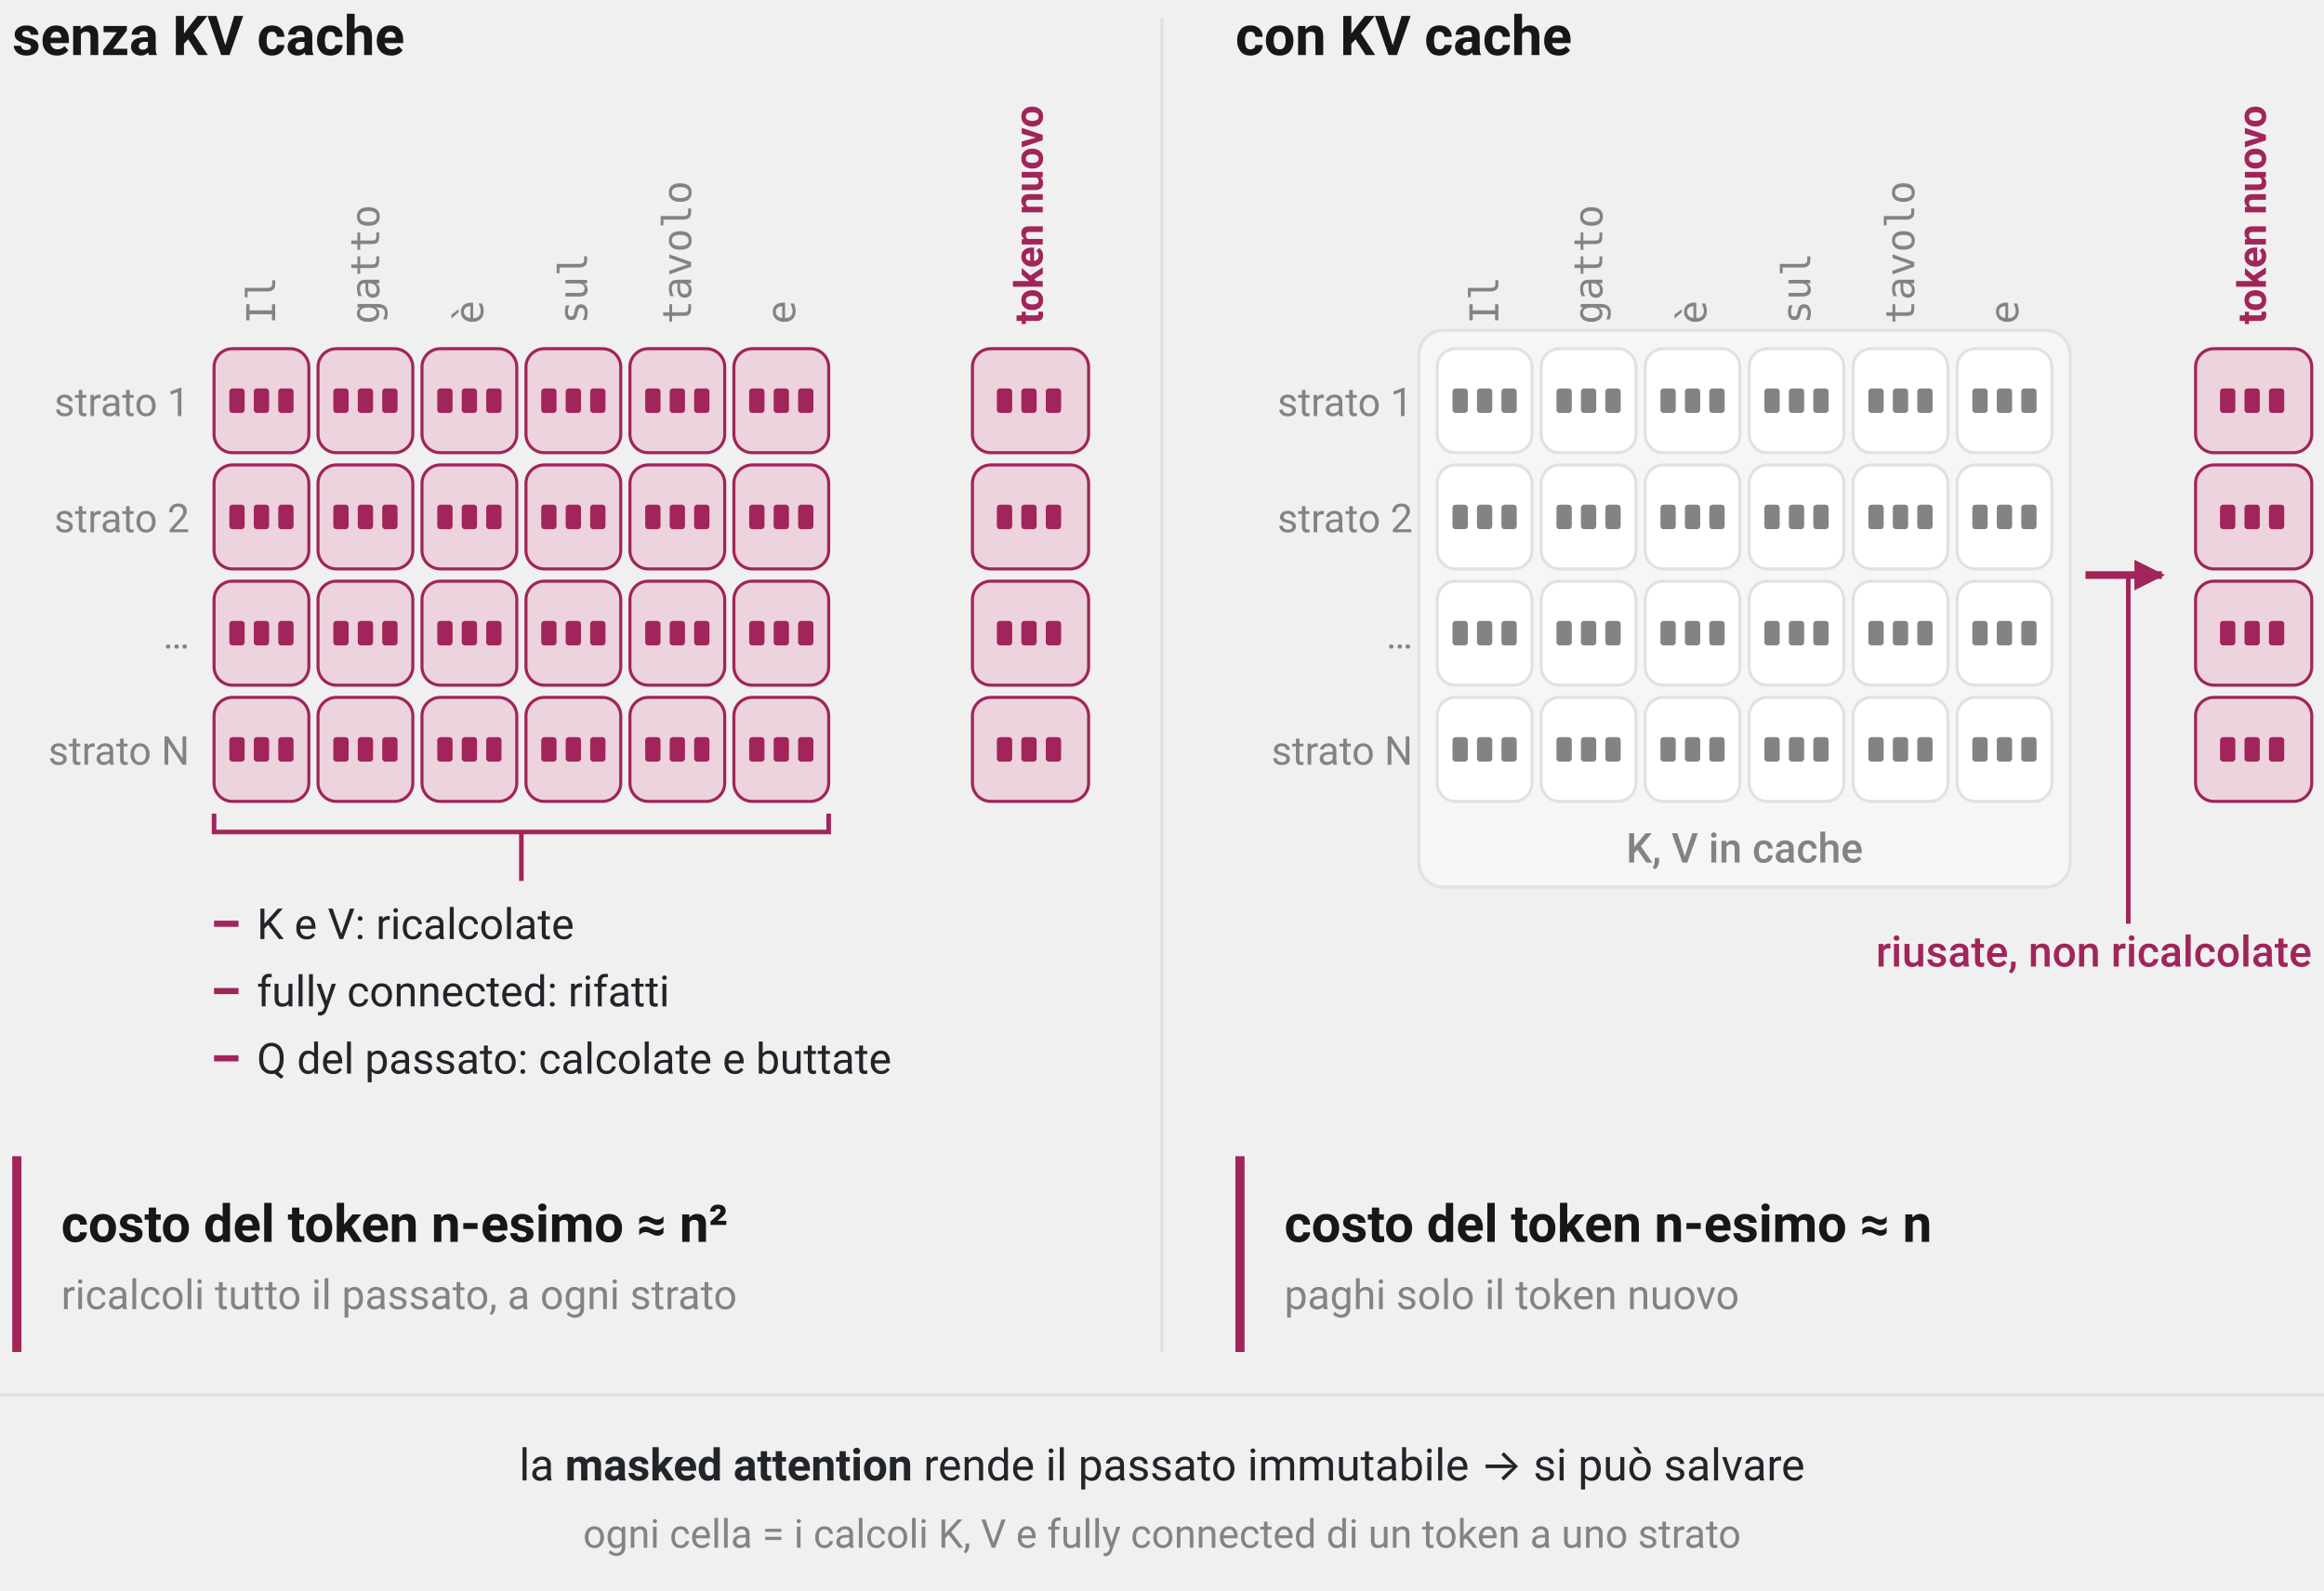
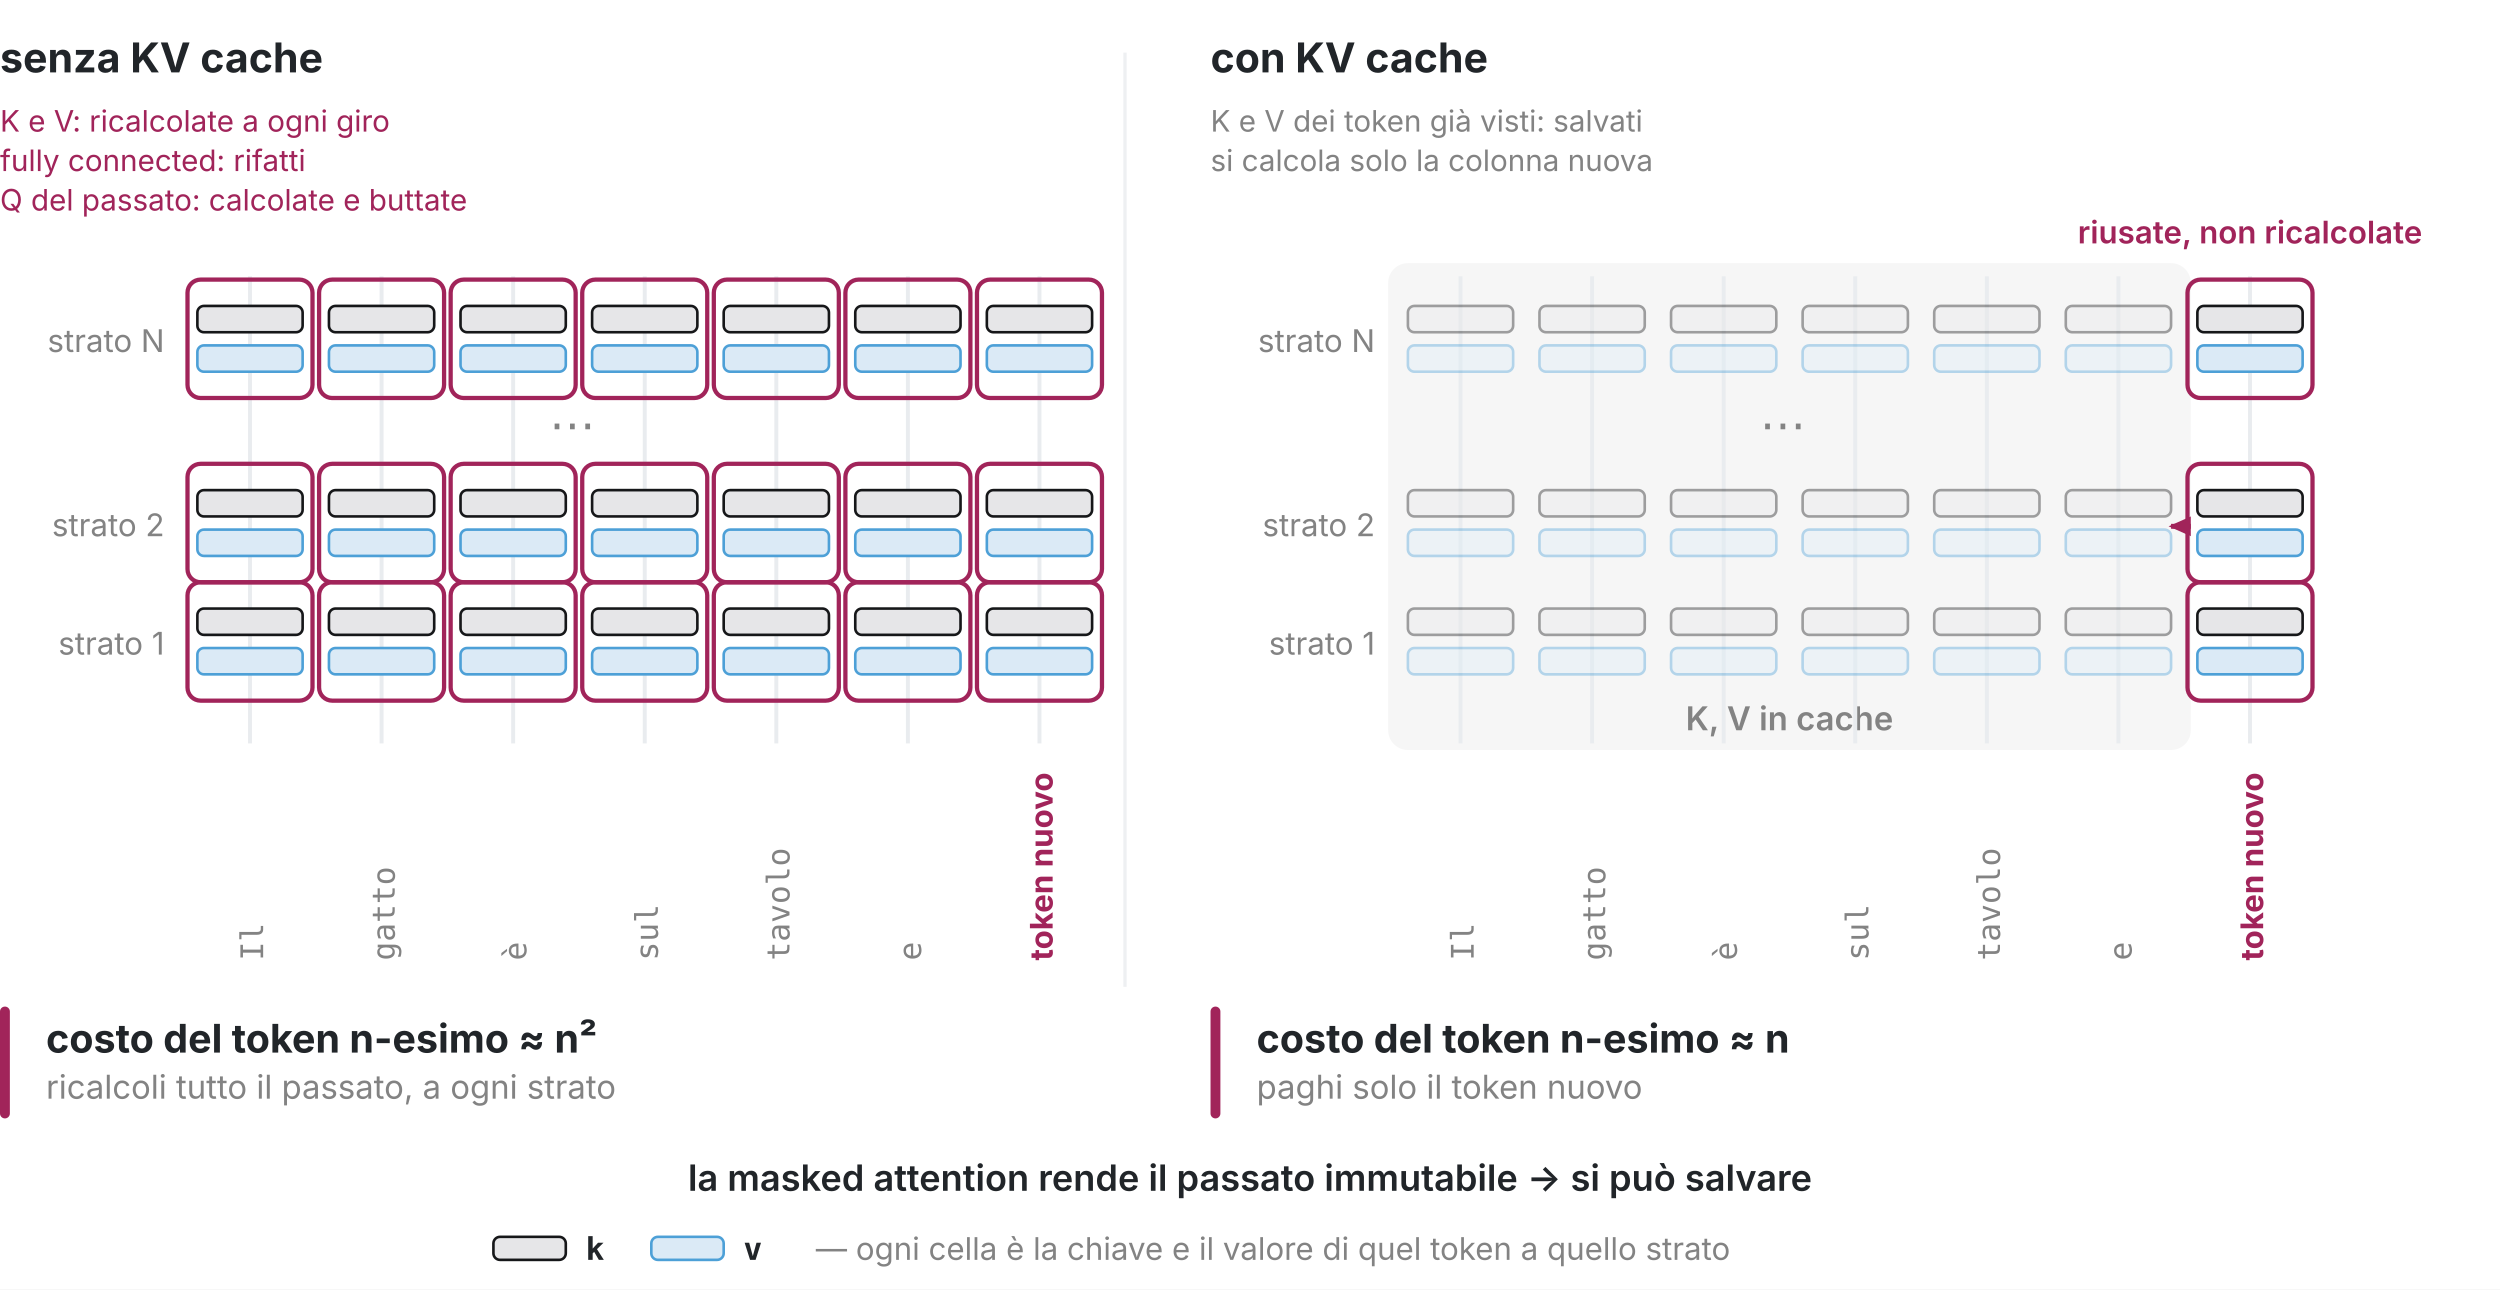
- <svg xmlns="http://www.w3.org/2000/svg" viewBox="0 0 760 520" width="760" height="520" role="img">
+ <svg xmlns="http://www.w3.org/2000/svg" viewBox="0 0 760 392" width="760" height="392" role="img" aria-label="Due griglie token per strato: senza KV cache si ricalcola tutto, con la cache solo la colonna del token nuovo">
  <defs>
-     <marker id="ah" viewBox="0 0 10 10" refX="9" refY="5" markerWidth="10" markerHeight="10" markerUnits="userSpaceOnUse" orient="auto">
-       <path d="M0,0 L10,5 L0,10 Z" fill="#a1245a" />
+     <marker id="a" viewBox="0 0 10 10" refX="8" refY="5" markerWidth="5" markerHeight="5" orient="auto-start-reverse">
+       <path d="M 0 1 L 9 5 L 0 9 z" fill="#b0b6bc" />
    </marker>
-     <g id="cA">
-       <rect width="31" height="34" rx="6" fill="#ecd3de" stroke="#a1245a" stroke-width="1" />
-       <rect x="5" y="13" width="5" height="8" rx="1" fill="#a1245a" />
-       <rect x="13" y="13" width="5" height="8" rx="1" fill="#a1245a" />
-       <rect x="21" y="13" width="5" height="8" rx="1" fill="#a1245a" />
-     </g>
-     <g id="cQ">
-       <rect width="31" height="34" rx="6" fill="#ffffff" stroke="#dee2e6" stroke-width="1" />
-       <rect x="5" y="13" width="5" height="8" rx="1" fill="#838383" />
-       <rect x="13" y="13" width="5" height="8" rx="1" fill="#838383" />
-       <rect x="21" y="13" width="5" height="8" rx="1" fill="#838383" />
-     </g>
-     <g id="cN">
-       <rect width="38" height="34" rx="6" fill="#ecd3de" stroke="#a1245a" stroke-width="1" />
-       <rect x="8" y="13" width="5" height="8" rx="1" fill="#a1245a" />
-       <rect x="16" y="13" width="5" height="8" rx="1" fill="#a1245a" />
-       <rect x="24" y="13" width="5" height="8" rx="1" fill="#a1245a" />
-     </g>
+     <marker id="ab" viewBox="0 0 10 10" refX="8" refY="5" markerWidth="5" markerHeight="5" orient="auto-start-reverse">
+       <path d="M 0 1 L 9 5 L 0 9 z" fill="#a1245a" />
+     </marker>
+     <marker id="at" viewBox="0 0 10 10" refX="8" refY="5" markerWidth="5" markerHeight="5" orient="auto-start-reverse">
+       <path d="M 0 1 L 9 5 L 0 9 z" fill="#1ab197" />
+     </marker>
+     <pattern id="dots" width="14" height="14" patternUnits="userSpaceOnUse">
+       <circle cx="1.6" cy="1.6" r="1.1" fill="#e4e7ea" />
+     </pattern>
  </defs>
-   <g font-family="Poppins, system-ui, -apple-system, 'Segoe UI', Roboto, sans-serif">
-     <line x1="380" y1="6" x2="380" y2="442" stroke="#dee2e6" stroke-width="1" />
-     <g id="pannello-senza-cache">
-       <text x="4" y="18" font-size="18" font-weight="600" fill="#161719">senza KV cache</text>
-       <g font-family="'SFMono-Regular', Menlo, Monaco, Consolas, monospace" font-size="13" fill="#838383">
-         <text transform="translate(90,106) rotate(-90)">Il</text>
-         <text transform="translate(124,106) rotate(-90)">gatto</text>
-         <text transform="translate(158,106) rotate(-90)">è</text>
-         <text transform="translate(192,106) rotate(-90)">sul</text>
-         <text transform="translate(226,106) rotate(-90)">tavolo</text>
-         <text transform="translate(260,106) rotate(-90)">e</text>
-       </g>
-       <text transform="translate(341,106) rotate(-90)" font-size="13" font-weight="600" fill="#a1245a">token nuovo</text>
-       <g font-size="13" fill="#838383" text-anchor="end">
-         <text x="62" y="136">strato 1</text>
-         <text x="62" y="174">strato 2</text>
-         <text x="62" y="212">…</text>
-         <text x="62" y="250">strato N</text>
-       </g>
-       <g>
-         <use href="#cA" x="70" y="114" />
-         <use href="#cA" x="104" y="114" />
-         <use href="#cA" x="138" y="114" />
-         <use href="#cA" x="172" y="114" />
-         <use href="#cA" x="206" y="114" />
-         <use href="#cA" x="240" y="114" />
-         <use href="#cN" x="318" y="114" />
-         <use href="#cA" x="70" y="152" />
-         <use href="#cA" x="104" y="152" />
-         <use href="#cA" x="138" y="152" />
-         <use href="#cA" x="172" y="152" />
-         <use href="#cA" x="206" y="152" />
-         <use href="#cA" x="240" y="152" />
-         <use href="#cN" x="318" y="152" />
-         <use href="#cA" x="70" y="190" />
-         <use href="#cA" x="104" y="190" />
-         <use href="#cA" x="138" y="190" />
-         <use href="#cA" x="172" y="190" />
-         <use href="#cA" x="206" y="190" />
-         <use href="#cA" x="240" y="190" />
-         <use href="#cN" x="318" y="190" />
-         <use href="#cA" x="70" y="228" />
-         <use href="#cA" x="104" y="228" />
-         <use href="#cA" x="138" y="228" />
-         <use href="#cA" x="172" y="228" />
-         <use href="#cA" x="206" y="228" />
-         <use href="#cA" x="240" y="228" />
-         <use href="#cN" x="318" y="228" />
-       </g>
-       <path d="M70,266 L70,272 L271,272 L271,266" fill="none" stroke="#a1245a" stroke-width="1.5" />
-       <path d="M170.5,272 L170.5,288" fill="none" stroke="#a1245a" stroke-width="1.5" />
-       <g font-size="14" fill="#212529">
-         <rect x="70" y="301" width="8" height="2" fill="#a1245a" />
-         <text x="84" y="307">K e V: ricalcolate</text>
-         <rect x="70" y="323" width="8" height="2" fill="#a1245a" />
-         <text x="84" y="329">fully connected: rifatti</text>
-         <rect x="70" y="345" width="8" height="2" fill="#a1245a" />
-         <text x="84" y="351">Q del passato: calcolate e buttate</text>
-       </g>
-       <rect x="4" y="378" width="3" height="64" fill="#a1245a" />
-       <text x="20" y="406" font-size="17" font-weight="600" fill="#161719">costo del token n-esimo ≈ n²</text>
-       <text x="20" y="428" font-size="13.5" fill="#838383">ricalcoli tutto il passato, a ogni strato</text>
-     </g>
-     <g id="pannello-con-cache">
-       <text x="404" y="18" font-size="18" font-weight="600" fill="#161719">con KV cache</text>
-       <rect x="464" y="108" width="213" height="182" rx="8" fill="#f6f6f6" stroke="#dee2e6" stroke-width="1" />
-       <text x="570.5" y="282" font-size="13.5" font-weight="500" fill="#838383" text-anchor="middle">K, V in cache</text>
-       <g font-family="'SFMono-Regular', Menlo, Monaco, Consolas, monospace" font-size="13" fill="#838383">
-         <text transform="translate(490,106) rotate(-90)">Il</text>
-         <text transform="translate(524,106) rotate(-90)">gatto</text>
-         <text transform="translate(558,106) rotate(-90)">è</text>
-         <text transform="translate(592,106) rotate(-90)">sul</text>
-         <text transform="translate(626,106) rotate(-90)">tavolo</text>
-         <text transform="translate(660,106) rotate(-90)">e</text>
-       </g>
-       <text transform="translate(741,106) rotate(-90)" font-size="13" font-weight="600" fill="#a1245a">token nuovo</text>
-       <g font-size="13" fill="#838383" text-anchor="end">
-         <text x="462" y="136">strato 1</text>
-         <text x="462" y="174">strato 2</text>
-         <text x="462" y="212">…</text>
-         <text x="462" y="250">strato N</text>
-       </g>
-       <g>
-         <use href="#cQ" x="470" y="114" />
-         <use href="#cQ" x="504" y="114" />
-         <use href="#cQ" x="538" y="114" />
-         <use href="#cQ" x="572" y="114" />
-         <use href="#cQ" x="606" y="114" />
-         <use href="#cQ" x="640" y="114" />
-         <use href="#cN" x="718" y="114" />
-         <use href="#cQ" x="470" y="152" />
-         <use href="#cQ" x="504" y="152" />
-         <use href="#cQ" x="538" y="152" />
-         <use href="#cQ" x="572" y="152" />
-         <use href="#cQ" x="606" y="152" />
-         <use href="#cQ" x="640" y="152" />
-         <use href="#cN" x="718" y="152" />
-         <use href="#cQ" x="470" y="190" />
-         <use href="#cQ" x="504" y="190" />
-         <use href="#cQ" x="538" y="190" />
-         <use href="#cQ" x="572" y="190" />
-         <use href="#cQ" x="606" y="190" />
-         <use href="#cQ" x="640" y="190" />
-         <use href="#cN" x="718" y="190" />
-         <use href="#cQ" x="470" y="228" />
-         <use href="#cQ" x="504" y="228" />
-         <use href="#cQ" x="538" y="228" />
-         <use href="#cQ" x="572" y="228" />
-         <use href="#cQ" x="606" y="228" />
-         <use href="#cQ" x="640" y="228" />
-         <use href="#cN" x="718" y="228" />
-       </g>
-       <line x1="682" y1="188" x2="707" y2="188" stroke="#a1245a" stroke-width="2.5" marker-end="url(#ah)" />
-       <path d="M696,189 L696,302" fill="none" stroke="#a1245a" stroke-width="1.5" />
-       <text x="756" y="316" font-size="14" font-weight="500" fill="#a1245a" text-anchor="end">riusate, non ricalcolate</text>
-       <rect x="404" y="378" width="3" height="64" fill="#a1245a" />
-       <text x="420" y="406" font-size="17" font-weight="600" fill="#161719">costo del token n-esimo ≈ n</text>
-       <text x="420" y="428" font-size="13.5" fill="#838383">paghi solo il token nuovo</text>
-     </g>
-     <line x1="0" y1="456" x2="760" y2="456" stroke="#dee2e6" stroke-width="1" />
-     <text x="380" y="484" font-size="14.5" fill="#212529" text-anchor="middle">la <tspan font-weight="600">masked attention</tspan> rende il passato immutabile → si può salvare</text>
-     <text x="380" y="506" font-size="13" fill="#838383" text-anchor="middle">ogni cella = i calcoli K, V e fully connected di un token a uno strato</text>
-   </g>
+   <rect width="760" height="392" fill="#ffffff" />
+   <text x="0" y="22" font-family="Poppins, system-ui, -apple-system, 'Segoe UI', sans-serif" font-size="12.5" fill="#212529" text-anchor="start" font-weight="700">senza KV cache</text>
+   <text x="0" y="40" font-family="Poppins, system-ui, -apple-system, 'Segoe UI', sans-serif" font-size="9" fill="#a1245a" text-anchor="start" font-weight="400">K e V: ricalcolate a ogni giro</text>
+   <text x="0" y="52" font-family="Poppins, system-ui, -apple-system, 'Segoe UI', sans-serif" font-size="9" fill="#a1245a" text-anchor="start" font-weight="400">fully connected: rifatti</text>
+   <text x="0" y="64" font-family="Poppins, system-ui, -apple-system, 'Segoe UI', sans-serif" font-size="9" fill="#a1245a" text-anchor="start" font-weight="400">Q del passato: calcolate e buttate</text>
+   <line x1="76" y1="226" x2="76" y2="84" stroke="#e9ecef" stroke-width="1.2" />
+   <line x1="116" y1="226" x2="116" y2="84" stroke="#e9ecef" stroke-width="1.2" />
+   <line x1="156" y1="226" x2="156" y2="84" stroke="#e9ecef" stroke-width="1.2" />
+   <line x1="196" y1="226" x2="196" y2="84" stroke="#e9ecef" stroke-width="1.2" />
+   <line x1="236" y1="226" x2="236" y2="84" stroke="#e9ecef" stroke-width="1.2" />
+   <line x1="276" y1="226" x2="276" y2="84" stroke="#e9ecef" stroke-width="1.2" />
+   <line x1="316" y1="226" x2="316" y2="84" stroke="#e9ecef" stroke-width="1.2" />
+   <text x="50" y="107" font-family="Poppins, system-ui, -apple-system, 'Segoe UI', sans-serif" font-size="9.5" fill="#838383" text-anchor="end" font-weight="400">strato N</text>
+   <rect x="57.0" y="85" width="38" height="36" rx="4" fill="none" stroke="#a1245a" stroke-width="1.3" />
+   <rect x="60.0" y="93" width="32" height="8" rx="2" fill="#e6e6e8" stroke="#161719" stroke-width="0.8" />
+   <rect x="60.0" y="105" width="32" height="8" rx="2" fill="#dbeaf6" stroke="#4da0d7" stroke-width="0.8" />
+   <rect x="97.0" y="85" width="38" height="36" rx="4" fill="none" stroke="#a1245a" stroke-width="1.3" />
+   <rect x="100.0" y="93" width="32" height="8" rx="2" fill="#e6e6e8" stroke="#161719" stroke-width="0.8" />
+   <rect x="100.0" y="105" width="32" height="8" rx="2" fill="#dbeaf6" stroke="#4da0d7" stroke-width="0.8" />
+   <rect x="137.0" y="85" width="38" height="36" rx="4" fill="none" stroke="#a1245a" stroke-width="1.3" />
+   <rect x="140.0" y="93" width="32" height="8" rx="2" fill="#e6e6e8" stroke="#161719" stroke-width="0.8" />
+   <rect x="140.0" y="105" width="32" height="8" rx="2" fill="#dbeaf6" stroke="#4da0d7" stroke-width="0.8" />
+   <rect x="177.0" y="85" width="38" height="36" rx="4" fill="none" stroke="#a1245a" stroke-width="1.3" />
+   <rect x="180.0" y="93" width="32" height="8" rx="2" fill="#e6e6e8" stroke="#161719" stroke-width="0.8" />
+   <rect x="180.0" y="105" width="32" height="8" rx="2" fill="#dbeaf6" stroke="#4da0d7" stroke-width="0.8" />
+   <rect x="217.0" y="85" width="38" height="36" rx="4" fill="none" stroke="#a1245a" stroke-width="1.3" />
+   <rect x="220.0" y="93" width="32" height="8" rx="2" fill="#e6e6e8" stroke="#161719" stroke-width="0.8" />
+   <rect x="220.0" y="105" width="32" height="8" rx="2" fill="#dbeaf6" stroke="#4da0d7" stroke-width="0.8" />
+   <rect x="257.0" y="85" width="38" height="36" rx="4" fill="none" stroke="#a1245a" stroke-width="1.3" />
+   <rect x="260.0" y="93" width="32" height="8" rx="2" fill="#e6e6e8" stroke="#161719" stroke-width="0.8" />
+   <rect x="260.0" y="105" width="32" height="8" rx="2" fill="#dbeaf6" stroke="#4da0d7" stroke-width="0.8" />
+   <rect x="297.0" y="85" width="38" height="36" rx="4" fill="none" stroke="#a1245a" stroke-width="1.3" />
+   <rect x="300.0" y="93" width="32" height="8" rx="2" fill="#e6e6e8" stroke="#161719" stroke-width="0.8" />
+   <rect x="300.0" y="105" width="32" height="8" rx="2" fill="#dbeaf6" stroke="#4da0d7" stroke-width="0.8" />
+   <text x="174.0" y="134" font-family="Poppins, system-ui, -apple-system, 'Segoe UI', sans-serif" font-size="14" fill="#838383" text-anchor="middle" font-weight="400">⋯</text>
+   <text x="50" y="163" font-family="Poppins, system-ui, -apple-system, 'Segoe UI', sans-serif" font-size="9.5" fill="#838383" text-anchor="end" font-weight="400">strato 2</text>
+   <rect x="57.0" y="141" width="38" height="36" rx="4" fill="none" stroke="#a1245a" stroke-width="1.3" />
+   <rect x="60.0" y="149" width="32" height="8" rx="2" fill="#e6e6e8" stroke="#161719" stroke-width="0.8" />
+   <rect x="60.0" y="161" width="32" height="8" rx="2" fill="#dbeaf6" stroke="#4da0d7" stroke-width="0.8" />
+   <rect x="97.0" y="141" width="38" height="36" rx="4" fill="none" stroke="#a1245a" stroke-width="1.3" />
+   <rect x="100.0" y="149" width="32" height="8" rx="2" fill="#e6e6e8" stroke="#161719" stroke-width="0.8" />
+   <rect x="100.0" y="161" width="32" height="8" rx="2" fill="#dbeaf6" stroke="#4da0d7" stroke-width="0.8" />
+   <rect x="137.0" y="141" width="38" height="36" rx="4" fill="none" stroke="#a1245a" stroke-width="1.3" />
+   <rect x="140.0" y="149" width="32" height="8" rx="2" fill="#e6e6e8" stroke="#161719" stroke-width="0.8" />
+   <rect x="140.0" y="161" width="32" height="8" rx="2" fill="#dbeaf6" stroke="#4da0d7" stroke-width="0.8" />
+   <rect x="177.0" y="141" width="38" height="36" rx="4" fill="none" stroke="#a1245a" stroke-width="1.3" />
+   <rect x="180.0" y="149" width="32" height="8" rx="2" fill="#e6e6e8" stroke="#161719" stroke-width="0.8" />
+   <rect x="180.0" y="161" width="32" height="8" rx="2" fill="#dbeaf6" stroke="#4da0d7" stroke-width="0.8" />
+   <rect x="217.0" y="141" width="38" height="36" rx="4" fill="none" stroke="#a1245a" stroke-width="1.3" />
+   <rect x="220.0" y="149" width="32" height="8" rx="2" fill="#e6e6e8" stroke="#161719" stroke-width="0.8" />
+   <rect x="220.0" y="161" width="32" height="8" rx="2" fill="#dbeaf6" stroke="#4da0d7" stroke-width="0.8" />
+   <rect x="257.0" y="141" width="38" height="36" rx="4" fill="none" stroke="#a1245a" stroke-width="1.3" />
+   <rect x="260.0" y="149" width="32" height="8" rx="2" fill="#e6e6e8" stroke="#161719" stroke-width="0.8" />
+   <rect x="260.0" y="161" width="32" height="8" rx="2" fill="#dbeaf6" stroke="#4da0d7" stroke-width="0.8" />
+   <rect x="297.0" y="141" width="38" height="36" rx="4" fill="none" stroke="#a1245a" stroke-width="1.3" />
+   <rect x="300.0" y="149" width="32" height="8" rx="2" fill="#e6e6e8" stroke="#161719" stroke-width="0.8" />
+   <rect x="300.0" y="161" width="32" height="8" rx="2" fill="#dbeaf6" stroke="#4da0d7" stroke-width="0.8" />
+   <text x="50" y="199" font-family="Poppins, system-ui, -apple-system, 'Segoe UI', sans-serif" font-size="9.5" fill="#838383" text-anchor="end" font-weight="400">strato 1</text>
+   <rect x="57.0" y="177" width="38" height="36" rx="4" fill="none" stroke="#a1245a" stroke-width="1.3" />
+   <rect x="60.0" y="185" width="32" height="8" rx="2" fill="#e6e6e8" stroke="#161719" stroke-width="0.8" />
+   <rect x="60.0" y="197" width="32" height="8" rx="2" fill="#dbeaf6" stroke="#4da0d7" stroke-width="0.8" />
+   <rect x="97.0" y="177" width="38" height="36" rx="4" fill="none" stroke="#a1245a" stroke-width="1.3" />
+   <rect x="100.0" y="185" width="32" height="8" rx="2" fill="#e6e6e8" stroke="#161719" stroke-width="0.8" />
+   <rect x="100.0" y="197" width="32" height="8" rx="2" fill="#dbeaf6" stroke="#4da0d7" stroke-width="0.8" />
+   <rect x="137.0" y="177" width="38" height="36" rx="4" fill="none" stroke="#a1245a" stroke-width="1.3" />
+   <rect x="140.0" y="185" width="32" height="8" rx="2" fill="#e6e6e8" stroke="#161719" stroke-width="0.8" />
+   <rect x="140.0" y="197" width="32" height="8" rx="2" fill="#dbeaf6" stroke="#4da0d7" stroke-width="0.8" />
+   <rect x="177.0" y="177" width="38" height="36" rx="4" fill="none" stroke="#a1245a" stroke-width="1.3" />
+   <rect x="180.0" y="185" width="32" height="8" rx="2" fill="#e6e6e8" stroke="#161719" stroke-width="0.8" />
+   <rect x="180.0" y="197" width="32" height="8" rx="2" fill="#dbeaf6" stroke="#4da0d7" stroke-width="0.8" />
+   <rect x="217.0" y="177" width="38" height="36" rx="4" fill="none" stroke="#a1245a" stroke-width="1.3" />
+   <rect x="220.0" y="185" width="32" height="8" rx="2" fill="#e6e6e8" stroke="#161719" stroke-width="0.8" />
+   <rect x="220.0" y="197" width="32" height="8" rx="2" fill="#dbeaf6" stroke="#4da0d7" stroke-width="0.8" />
+   <rect x="257.0" y="177" width="38" height="36" rx="4" fill="none" stroke="#a1245a" stroke-width="1.3" />
+   <rect x="260.0" y="185" width="32" height="8" rx="2" fill="#e6e6e8" stroke="#161719" stroke-width="0.8" />
+   <rect x="260.0" y="197" width="32" height="8" rx="2" fill="#dbeaf6" stroke="#4da0d7" stroke-width="0.8" />
+   <rect x="297.0" y="177" width="38" height="36" rx="4" fill="none" stroke="#a1245a" stroke-width="1.3" />
+   <rect x="300.0" y="185" width="32" height="8" rx="2" fill="#e6e6e8" stroke="#161719" stroke-width="0.8" />
+   <rect x="300.0" y="197" width="32" height="8" rx="2" fill="#dbeaf6" stroke="#4da0d7" stroke-width="0.8" />
+   <g transform="rotate(-90 80 292)">
+     <text x="80" y="292" font-family="'SFMono-Regular', Menlo, Monaco, Consolas, monospace" font-size="9.5" fill="#838383" text-anchor="start" font-weight="400">Il</text>
+   </g>
+   <g transform="rotate(-90 120 292)">
+     <text x="120" y="292" font-family="'SFMono-Regular', Menlo, Monaco, Consolas, monospace" font-size="9.5" fill="#838383" text-anchor="start" font-weight="400">gatto</text>
+   </g>
+   <g transform="rotate(-90 160 292)">
+     <text x="160" y="292" font-family="'SFMono-Regular', Menlo, Monaco, Consolas, monospace" font-size="9.5" fill="#838383" text-anchor="start" font-weight="400">è</text>
+   </g>
+   <g transform="rotate(-90 200 292)">
+     <text x="200" y="292" font-family="'SFMono-Regular', Menlo, Monaco, Consolas, monospace" font-size="9.5" fill="#838383" text-anchor="start" font-weight="400">sul</text>
+   </g>
+   <g transform="rotate(-90 240 292)">
+     <text x="240" y="292" font-family="'SFMono-Regular', Menlo, Monaco, Consolas, monospace" font-size="9.5" fill="#838383" text-anchor="start" font-weight="400">tavolo</text>
+   </g>
+   <g transform="rotate(-90 280 292)">
+     <text x="280" y="292" font-family="'SFMono-Regular', Menlo, Monaco, Consolas, monospace" font-size="9.5" fill="#838383" text-anchor="start" font-weight="400">e</text>
+   </g>
+   <g transform="rotate(-90 320 292)">
+     <text x="320" y="292" font-family="Poppins, system-ui, -apple-system, 'Segoe UI', sans-serif" font-size="9.5" fill="#a1245a" text-anchor="start" font-weight="700">token nuovo</text>
+   </g>
+   <text x="368" y="22" font-family="Poppins, system-ui, -apple-system, 'Segoe UI', sans-serif" font-size="12.5" fill="#212529" text-anchor="start" font-weight="700">con KV cache</text>
+   <text x="368" y="40" font-family="Poppins, system-ui, -apple-system, 'Segoe UI', sans-serif" font-size="9" fill="#838383" text-anchor="start" font-weight="400">K e V dei token già visti: salvati</text>
+   <text x="368" y="52" font-family="Poppins, system-ui, -apple-system, 'Segoe UI', sans-serif" font-size="9" fill="#838383" text-anchor="start" font-weight="400">si calcola solo la colonna nuova</text>
+   <rect x="422" y="80" width="244" height="148" rx="6" fill="#f6f6f6" stroke="none" stroke-width="1.0" />
+   <text x="544.0" y="222" font-family="Poppins, system-ui, -apple-system, 'Segoe UI', sans-serif" font-size="10" fill="#838383" text-anchor="middle" font-weight="600">K, V in cache</text>
+   <text x="684" y="74" font-family="Poppins, system-ui, -apple-system, 'Segoe UI', sans-serif" font-size="9.5" fill="#a1245a" text-anchor="middle" font-weight="600">riusate, non ricalcolate</text>
+   <line x1="444" y1="226" x2="444" y2="84" stroke="#e9ecef" stroke-width="1.2" />
+   <line x1="484" y1="226" x2="484" y2="84" stroke="#e9ecef" stroke-width="1.2" />
+   <line x1="524" y1="226" x2="524" y2="84" stroke="#e9ecef" stroke-width="1.2" />
+   <line x1="564" y1="226" x2="564" y2="84" stroke="#e9ecef" stroke-width="1.2" />
+   <line x1="604" y1="226" x2="604" y2="84" stroke="#e9ecef" stroke-width="1.2" />
+   <line x1="644" y1="226" x2="644" y2="84" stroke="#e9ecef" stroke-width="1.2" />
+   <line x1="684" y1="226" x2="684" y2="84" stroke="#e9ecef" stroke-width="1.2" />
+   <text x="418" y="107" font-family="Poppins, system-ui, -apple-system, 'Segoe UI', sans-serif" font-size="9.5" fill="#838383" text-anchor="end" font-weight="400">strato N</text>
+   <rect x="428.0" y="93" width="32" height="8" rx="2" fill="#e6e6e8" stroke="#161719" stroke-width="0.8" opacity="0.4" />
+   <rect x="428.0" y="105" width="32" height="8" rx="2" fill="#dbeaf6" stroke="#4da0d7" stroke-width="0.8" opacity="0.4" />
+   <rect x="468.0" y="93" width="32" height="8" rx="2" fill="#e6e6e8" stroke="#161719" stroke-width="0.8" opacity="0.4" />
+   <rect x="468.0" y="105" width="32" height="8" rx="2" fill="#dbeaf6" stroke="#4da0d7" stroke-width="0.8" opacity="0.4" />
+   <rect x="508.0" y="93" width="32" height="8" rx="2" fill="#e6e6e8" stroke="#161719" stroke-width="0.8" opacity="0.4" />
+   <rect x="508.0" y="105" width="32" height="8" rx="2" fill="#dbeaf6" stroke="#4da0d7" stroke-width="0.8" opacity="0.4" />
+   <rect x="548.0" y="93" width="32" height="8" rx="2" fill="#e6e6e8" stroke="#161719" stroke-width="0.8" opacity="0.4" />
+   <rect x="548.0" y="105" width="32" height="8" rx="2" fill="#dbeaf6" stroke="#4da0d7" stroke-width="0.8" opacity="0.4" />
+   <rect x="588.0" y="93" width="32" height="8" rx="2" fill="#e6e6e8" stroke="#161719" stroke-width="0.8" opacity="0.4" />
+   <rect x="588.0" y="105" width="32" height="8" rx="2" fill="#dbeaf6" stroke="#4da0d7" stroke-width="0.8" opacity="0.4" />
+   <rect x="628.0" y="93" width="32" height="8" rx="2" fill="#e6e6e8" stroke="#161719" stroke-width="0.8" opacity="0.4" />
+   <rect x="628.0" y="105" width="32" height="8" rx="2" fill="#dbeaf6" stroke="#4da0d7" stroke-width="0.8" opacity="0.4" />
+   <rect x="665.0" y="85" width="38" height="36" rx="4" fill="none" stroke="#a1245a" stroke-width="1.3" />
+   <rect x="668.0" y="93" width="32" height="8" rx="2" fill="#e6e6e8" stroke="#161719" stroke-width="0.8" />
+   <rect x="668.0" y="105" width="32" height="8" rx="2" fill="#dbeaf6" stroke="#4da0d7" stroke-width="0.8" />
+   <text x="542.0" y="134" font-family="Poppins, system-ui, -apple-system, 'Segoe UI', sans-serif" font-size="14" fill="#838383" text-anchor="middle" font-weight="400">⋯</text>
+   <text x="418" y="163" font-family="Poppins, system-ui, -apple-system, 'Segoe UI', sans-serif" font-size="9.5" fill="#838383" text-anchor="end" font-weight="400">strato 2</text>
+   <rect x="428.0" y="149" width="32" height="8" rx="2" fill="#e6e6e8" stroke="#161719" stroke-width="0.8" opacity="0.4" />
+   <rect x="428.0" y="161" width="32" height="8" rx="2" fill="#dbeaf6" stroke="#4da0d7" stroke-width="0.8" opacity="0.4" />
+   <rect x="468.0" y="149" width="32" height="8" rx="2" fill="#e6e6e8" stroke="#161719" stroke-width="0.8" opacity="0.4" />
+   <rect x="468.0" y="161" width="32" height="8" rx="2" fill="#dbeaf6" stroke="#4da0d7" stroke-width="0.8" opacity="0.4" />
+   <rect x="508.0" y="149" width="32" height="8" rx="2" fill="#e6e6e8" stroke="#161719" stroke-width="0.8" opacity="0.4" />
+   <rect x="508.0" y="161" width="32" height="8" rx="2" fill="#dbeaf6" stroke="#4da0d7" stroke-width="0.8" opacity="0.4" />
+   <rect x="548.0" y="149" width="32" height="8" rx="2" fill="#e6e6e8" stroke="#161719" stroke-width="0.8" opacity="0.4" />
+   <rect x="548.0" y="161" width="32" height="8" rx="2" fill="#dbeaf6" stroke="#4da0d7" stroke-width="0.8" opacity="0.4" />
+   <rect x="588.0" y="149" width="32" height="8" rx="2" fill="#e6e6e8" stroke="#161719" stroke-width="0.8" opacity="0.4" />
+   <rect x="588.0" y="161" width="32" height="8" rx="2" fill="#dbeaf6" stroke="#4da0d7" stroke-width="0.8" opacity="0.4" />
+   <rect x="628.0" y="149" width="32" height="8" rx="2" fill="#e6e6e8" stroke="#161719" stroke-width="0.8" opacity="0.4" />
+   <rect x="628.0" y="161" width="32" height="8" rx="2" fill="#dbeaf6" stroke="#4da0d7" stroke-width="0.8" opacity="0.4" />
+   <rect x="665.0" y="141" width="38" height="36" rx="4" fill="none" stroke="#a1245a" stroke-width="1.3" />
+   <rect x="668.0" y="149" width="32" height="8" rx="2" fill="#e6e6e8" stroke="#161719" stroke-width="0.8" />
+   <rect x="668.0" y="161" width="32" height="8" rx="2" fill="#dbeaf6" stroke="#4da0d7" stroke-width="0.8" />
+   <text x="418" y="199" font-family="Poppins, system-ui, -apple-system, 'Segoe UI', sans-serif" font-size="9.5" fill="#838383" text-anchor="end" font-weight="400">strato 1</text>
+   <rect x="428.0" y="185" width="32" height="8" rx="2" fill="#e6e6e8" stroke="#161719" stroke-width="0.8" opacity="0.4" />
+   <rect x="428.0" y="197" width="32" height="8" rx="2" fill="#dbeaf6" stroke="#4da0d7" stroke-width="0.8" opacity="0.4" />
+   <rect x="468.0" y="185" width="32" height="8" rx="2" fill="#e6e6e8" stroke="#161719" stroke-width="0.8" opacity="0.4" />
+   <rect x="468.0" y="197" width="32" height="8" rx="2" fill="#dbeaf6" stroke="#4da0d7" stroke-width="0.8" opacity="0.4" />
+   <rect x="508.0" y="185" width="32" height="8" rx="2" fill="#e6e6e8" stroke="#161719" stroke-width="0.8" opacity="0.4" />
+   <rect x="508.0" y="197" width="32" height="8" rx="2" fill="#dbeaf6" stroke="#4da0d7" stroke-width="0.8" opacity="0.4" />
+   <rect x="548.0" y="185" width="32" height="8" rx="2" fill="#e6e6e8" stroke="#161719" stroke-width="0.8" opacity="0.4" />
+   <rect x="548.0" y="197" width="32" height="8" rx="2" fill="#dbeaf6" stroke="#4da0d7" stroke-width="0.8" opacity="0.4" />
+   <rect x="588.0" y="185" width="32" height="8" rx="2" fill="#e6e6e8" stroke="#161719" stroke-width="0.8" opacity="0.4" />
+   <rect x="588.0" y="197" width="32" height="8" rx="2" fill="#dbeaf6" stroke="#4da0d7" stroke-width="0.8" opacity="0.4" />
+   <rect x="628.0" y="185" width="32" height="8" rx="2" fill="#e6e6e8" stroke="#161719" stroke-width="0.8" opacity="0.4" />
+   <rect x="628.0" y="197" width="32" height="8" rx="2" fill="#dbeaf6" stroke="#4da0d7" stroke-width="0.8" opacity="0.4" />
+   <rect x="665.0" y="177" width="38" height="36" rx="4" fill="none" stroke="#a1245a" stroke-width="1.3" />
+   <rect x="668.0" y="185" width="32" height="8" rx="2" fill="#e6e6e8" stroke="#161719" stroke-width="0.8" />
+   <rect x="668.0" y="197" width="32" height="8" rx="2" fill="#dbeaf6" stroke="#4da0d7" stroke-width="0.8" />
+   <g transform="rotate(-90 448 292)">
+     <text x="448" y="292" font-family="'SFMono-Regular', Menlo, Monaco, Consolas, monospace" font-size="9.5" fill="#838383" text-anchor="start" font-weight="400">Il</text>
+   </g>
+   <g transform="rotate(-90 488 292)">
+     <text x="488" y="292" font-family="'SFMono-Regular', Menlo, Monaco, Consolas, monospace" font-size="9.5" fill="#838383" text-anchor="start" font-weight="400">gatto</text>
+   </g>
+   <g transform="rotate(-90 528 292)">
+     <text x="528" y="292" font-family="'SFMono-Regular', Menlo, Monaco, Consolas, monospace" font-size="9.5" fill="#838383" text-anchor="start" font-weight="400">è</text>
+   </g>
+   <g transform="rotate(-90 568 292)">
+     <text x="568" y="292" font-family="'SFMono-Regular', Menlo, Monaco, Consolas, monospace" font-size="9.5" fill="#838383" text-anchor="start" font-weight="400">sul</text>
+   </g>
+   <g transform="rotate(-90 608 292)">
+     <text x="608" y="292" font-family="'SFMono-Regular', Menlo, Monaco, Consolas, monospace" font-size="9.5" fill="#838383" text-anchor="start" font-weight="400">tavolo</text>
+   </g>
+   <g transform="rotate(-90 648 292)">
+     <text x="648" y="292" font-family="'SFMono-Regular', Menlo, Monaco, Consolas, monospace" font-size="9.5" fill="#838383" text-anchor="start" font-weight="400">e</text>
+   </g>
+   <g transform="rotate(-90 688 292)">
+     <text x="688" y="292" font-family="Poppins, system-ui, -apple-system, 'Segoe UI', sans-serif" font-size="9.5" fill="#a1245a" text-anchor="start" font-weight="700">token nuovo</text>
+   </g>
+   <path d="M 666 160 L 660 160" fill="none" stroke="#a1245a" stroke-width="1.5" marker-end="url(#ab)" />
+   <line x1="342" y1="16" x2="342" y2="300" stroke="#eef0f2" stroke-width="1" />
+   <rect x="0" y="306" width="3" height="34" rx="1.5" fill="#a1245a" stroke="none" stroke-width="1.0" />
+   <text x="14" y="320" font-family="Poppins, system-ui, -apple-system, 'Segoe UI', sans-serif" font-size="12" fill="#212529" text-anchor="start" font-weight="700">costo del token n-esimo ≈ n²</text>
+   <text x="14" y="334" font-family="Poppins, system-ui, -apple-system, 'Segoe UI', sans-serif" font-size="10" fill="#838383" text-anchor="start" font-weight="400">ricalcoli tutto il passato, a ogni strato</text>
+   <rect x="368" y="306" width="3" height="34" rx="1.5" fill="#a1245a" stroke="none" stroke-width="1.0" />
+   <text x="382" y="320" font-family="Poppins, system-ui, -apple-system, 'Segoe UI', sans-serif" font-size="12" fill="#212529" text-anchor="start" font-weight="700">costo del token n-esimo ≈ n</text>
+   <text x="382" y="334" font-family="Poppins, system-ui, -apple-system, 'Segoe UI', sans-serif" font-size="10" fill="#838383" text-anchor="start" font-weight="400">paghi solo il token nuovo</text>
+   <text x="380" y="362" font-family="Poppins, system-ui, -apple-system, 'Segoe UI', sans-serif" font-size="11" fill="#212529" text-anchor="middle" font-weight="600">la masked attention rende il passato immutabile → si può salvare</text>
+   <rect x="150" y="376" width="22" height="7" rx="2" fill="#e6e6e8" stroke="#161719" stroke-width="0.8" />
+   <text x="178" y="383" font-family="'SFMono-Regular', Menlo, Monaco, Consolas, monospace" font-size="9.5" fill="#212529" text-anchor="start" font-weight="600">k</text>
+   <rect x="198" y="376" width="22" height="7" rx="2" fill="#dbeaf6" stroke="#4da0d7" stroke-width="0.8" />
+   <text x="226" y="383" font-family="'SFMono-Regular', Menlo, Monaco, Consolas, monospace" font-size="9.5" fill="#212529" text-anchor="start" font-weight="600">v</text>
+   <text x="248" y="383" font-family="Poppins, system-ui, -apple-system, 'Segoe UI', sans-serif" font-size="9.5" fill="#838383" text-anchor="start" font-weight="400">— ogni cella è la chiave e il valore di quel token a quello strato</text>
</svg>
